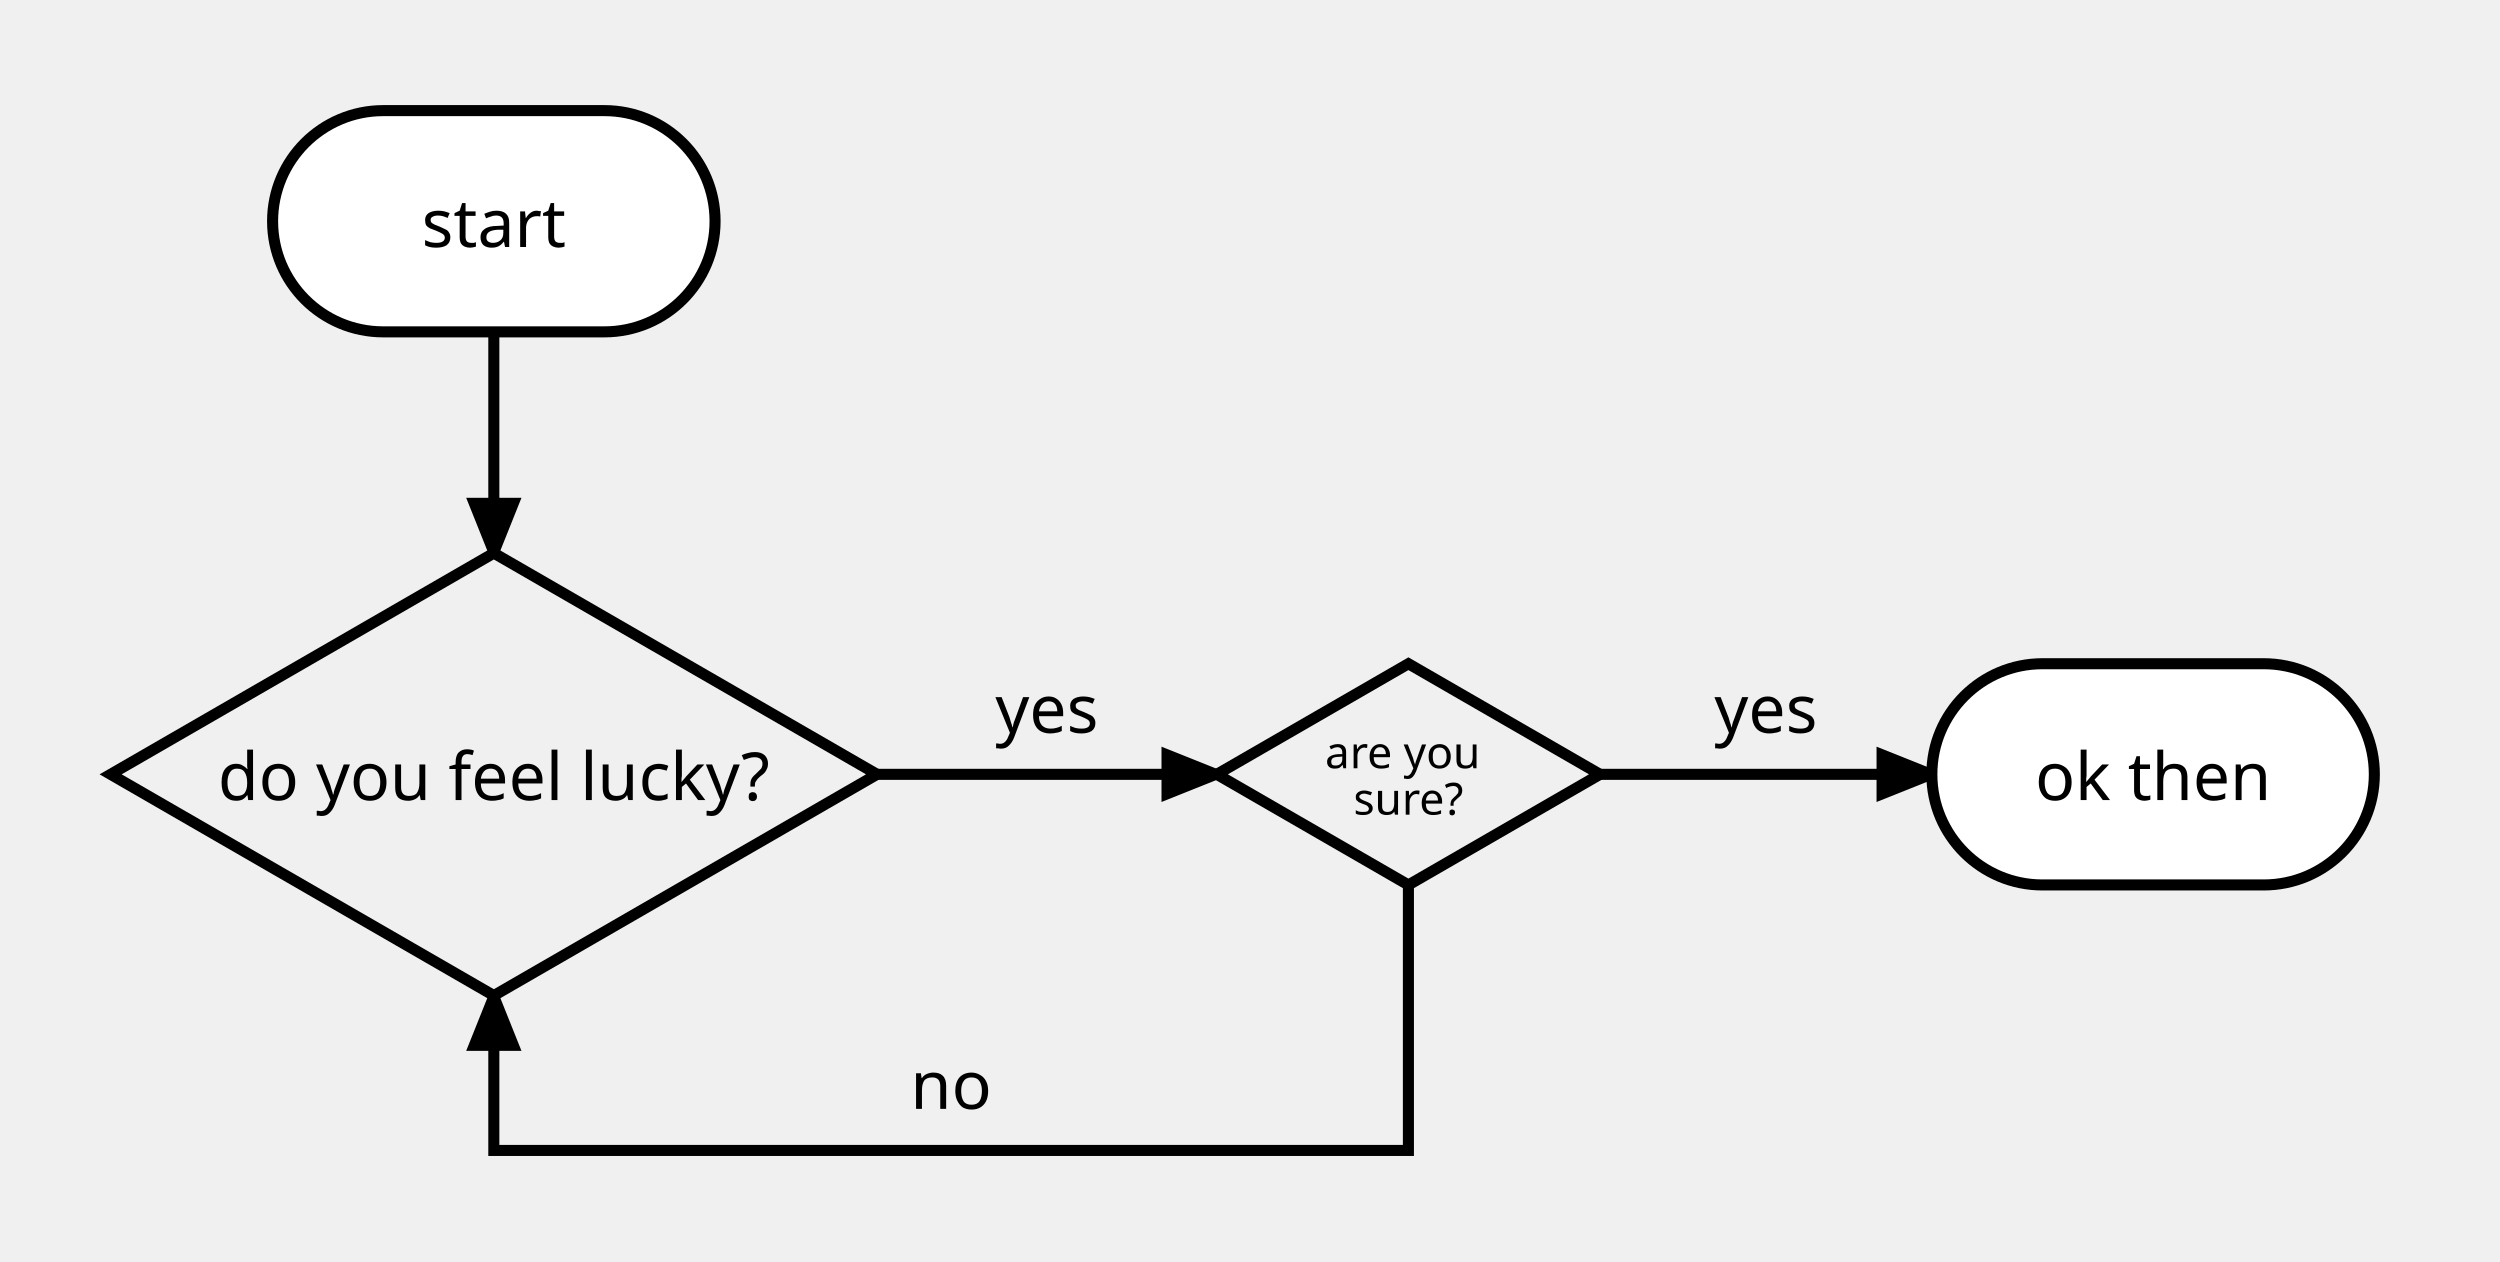
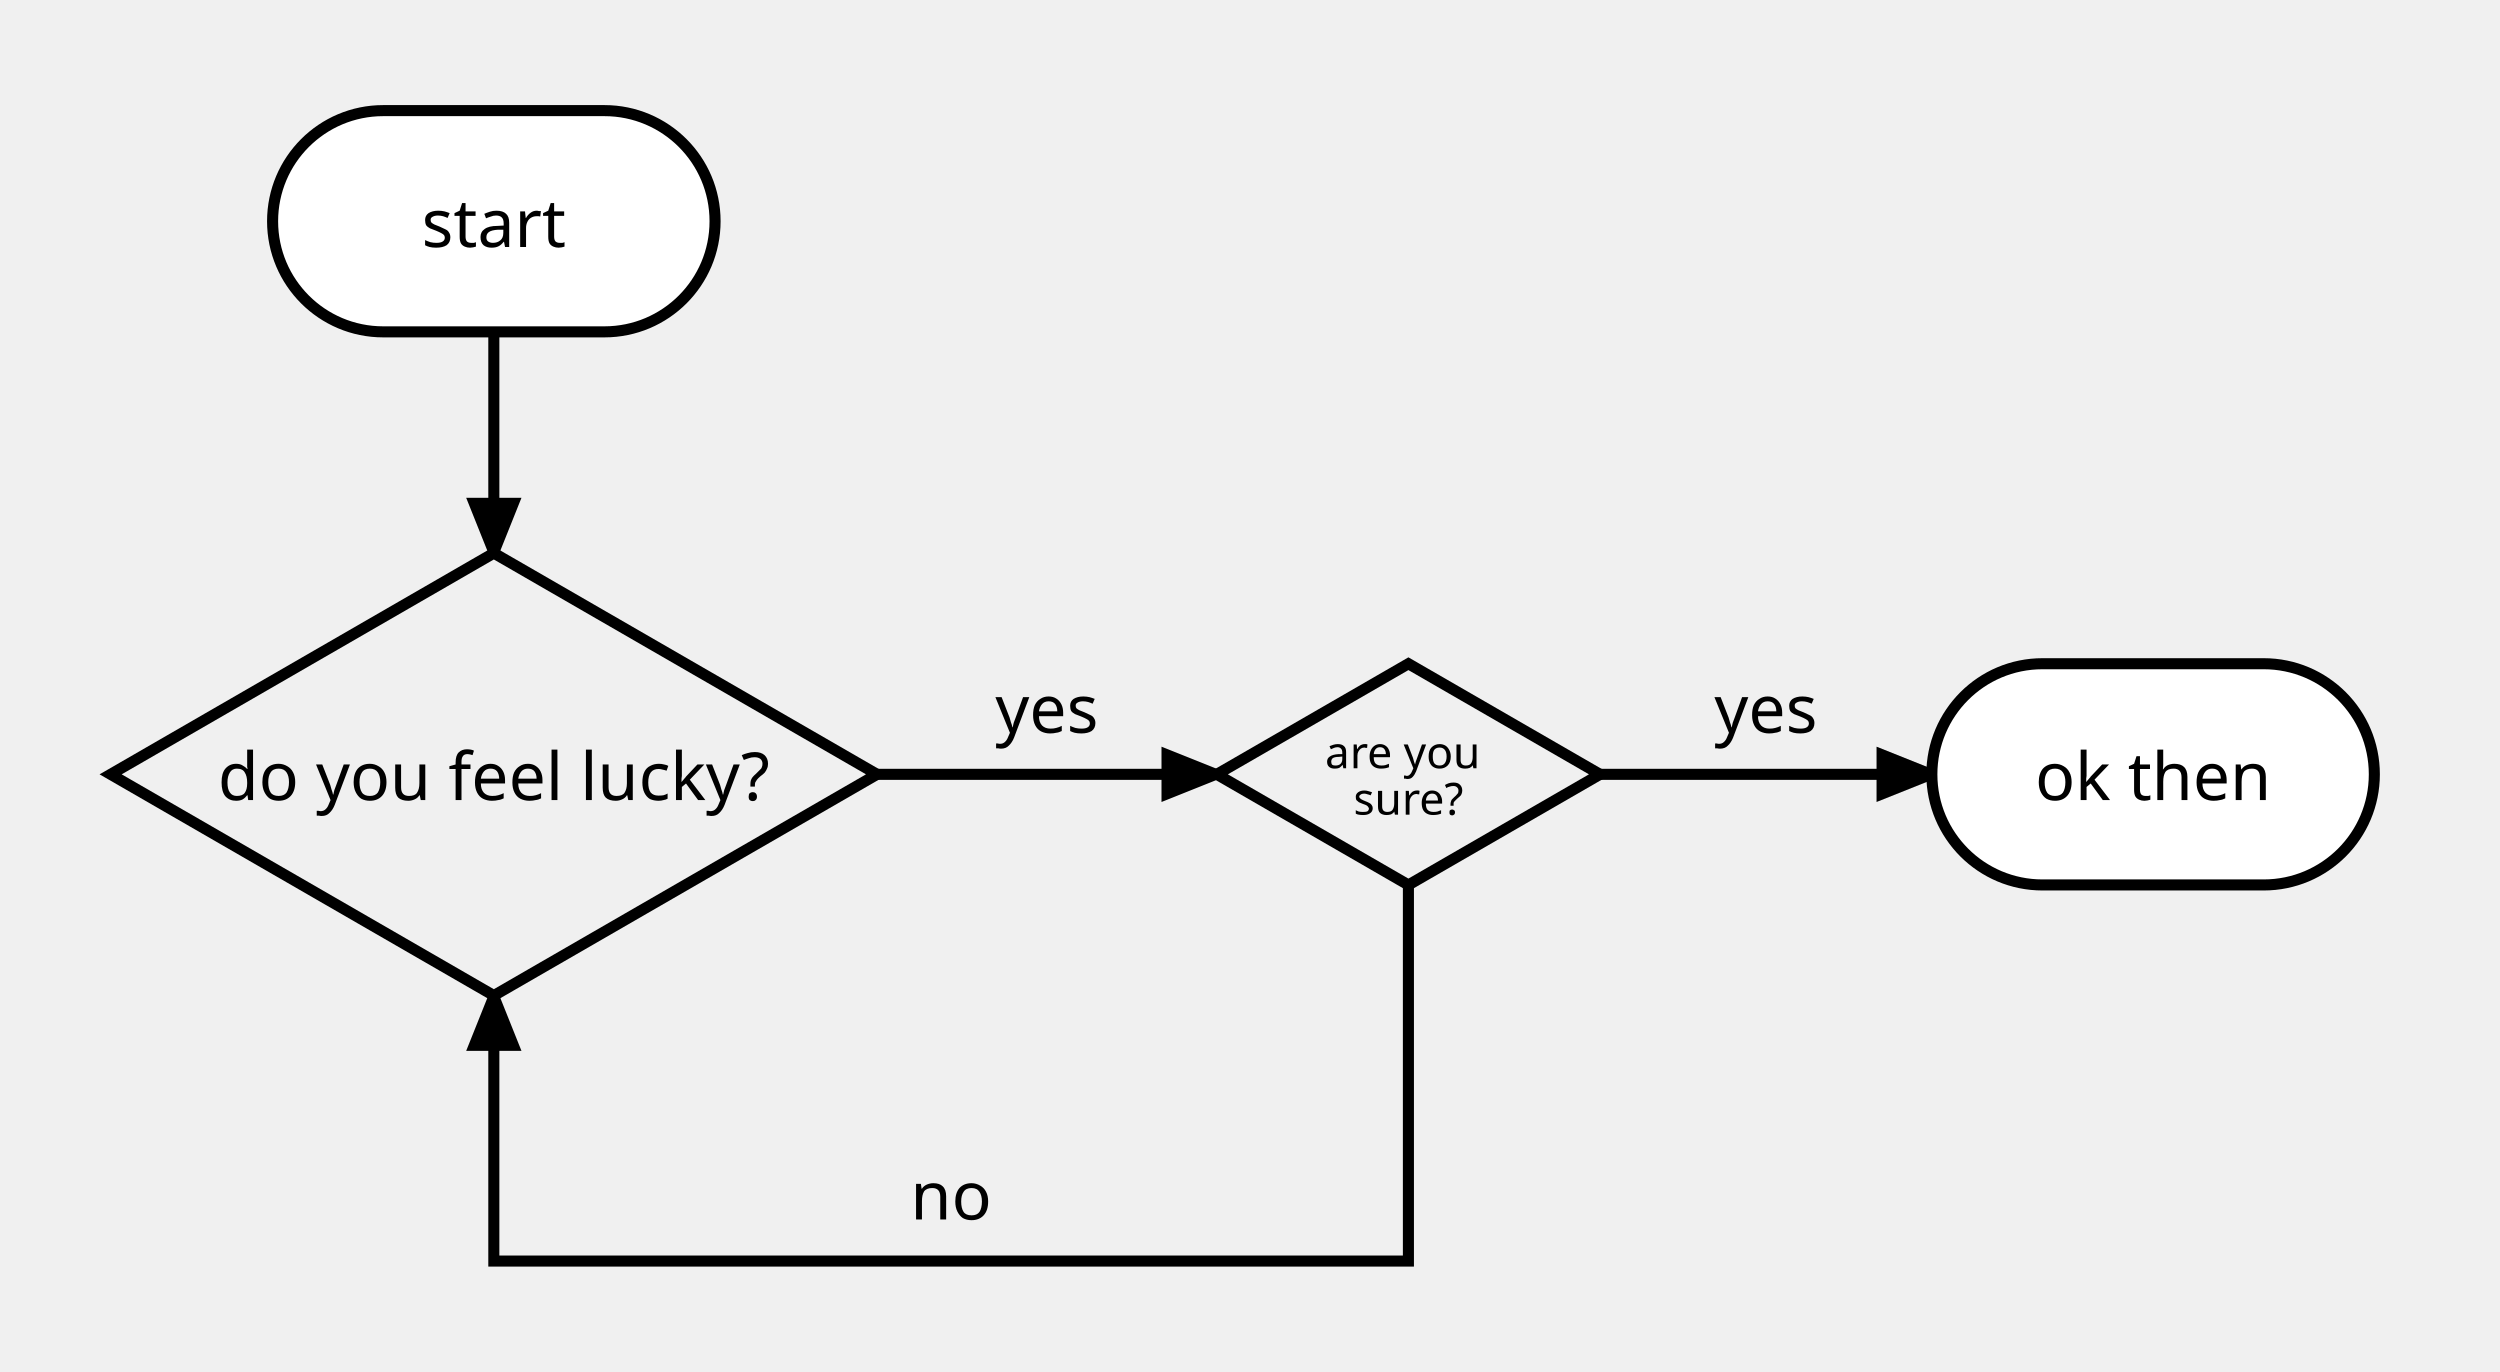
- <svg xmlns="http://www.w3.org/2000/svg" version="1.1" width="113mm" height="57mm" viewBox="-5 -35 113 57">
+ <svg xmlns="http://www.w3.org/2000/svg" version="1.1" width="113mm" height="62mm" viewBox="-5 -35 113 62">
  <defs>
    <marker id="d-arrow" refX="1" refY="0.5" orient="auto-start-reverse" markerWidth="6" markerHeight="5" viewBox="0 0 1 1">
      <path d="M 0 0 1 0.4 1 0.6 0 1" style="stroke: none; fill: context-stroke;" />
    </marker>
  </defs>
  <style>
    
      line, polyline, path { stroke-width: 0.5; fill: none; stroke: black; }
      text { stroke-width: 0; font-family: sans-serif; font-size: 3px; fill: black; stroke: white; }
      rect, circle, ellipse, polygon { stroke-width: 0.5; fill: white; stroke: black; }
      text { stroke-linejoin: round; paint-order: stroke; }
      text.d-text, tspan.d-text { text-anchor: middle; dominant-baseline: central; }
      text.d-text-small, tspan.d-text-small { font-size: 2px; }
      tspan { dominant-baseline: inherit; }
      text.d-text-bottom, tspan.d-text-bottom { dominant-baseline: text-after-edge; }
      marker path { fill: inherit; }
      line.d-arrow, polyline.d-arrow, path.d-arrow { marker-end: url(#d-arrow); }
    
  </style>
  <path id="q1" d="M0 0 l17.321 -10l17.321 10l-17.321 10z" class="diamond" />
  <text x="17.321" y="0" class="d-text diamond">do you feel lucky?</text>
  <path id="q2" d="M0 0 l8.66 -5l8.66 5l-8.66 5z" transform="translate(50, 0)" class="diamond" />
  <text x="58.66" y="0" class="d-text d-text-small diamond">
    <tspan x="58.66" dy="-0.525em">are you</tspan>
    <tspan x="58.66" dy="1.05em"> sure?</tspan>
  </text>
  <rect id="s1" x="7.321" y="-30" width="20" height="10" rx="5" />
  <text x="17.321" y="-25" class="d-text">start</text>
  <rect id="e1" x="82.32" y="-5" width="20" height="10" rx="5" />
  <text x="92.32" y="0" class="d-text">ok then</text>
  <line x1="17.321" y1="-20" x2="17.321" y2="-10" text-loc="t" class="d-arrow" />
  <line x1="34.642" y1="0" x2="50" y2="0" class="d-arrow" />
  <text x="42.321" y="-1" class="d-text d-text-bottom d-arrow">yes</text>
  <line x1="67.32" y1="0" x2="82.32" y2="0" class="d-arrow" />
  <text x="74.82" y="-1" class="d-text d-text-bottom d-arrow">yes</text>
-   <polyline points="58.66 5, 58.66 17, 17.321 17, 17.321 10" class="d-arrow" />
-   <text x="37.991" y="16" class="d-text d-text-bottom d-arrow">no</text>
+   <polyline points="58.66 5, 58.66 22, 17.321 22, 17.321 10" class="d-arrow" />
+   <text x="37.991" y="21" class="d-text d-text-bottom d-arrow">no</text>
</svg>
